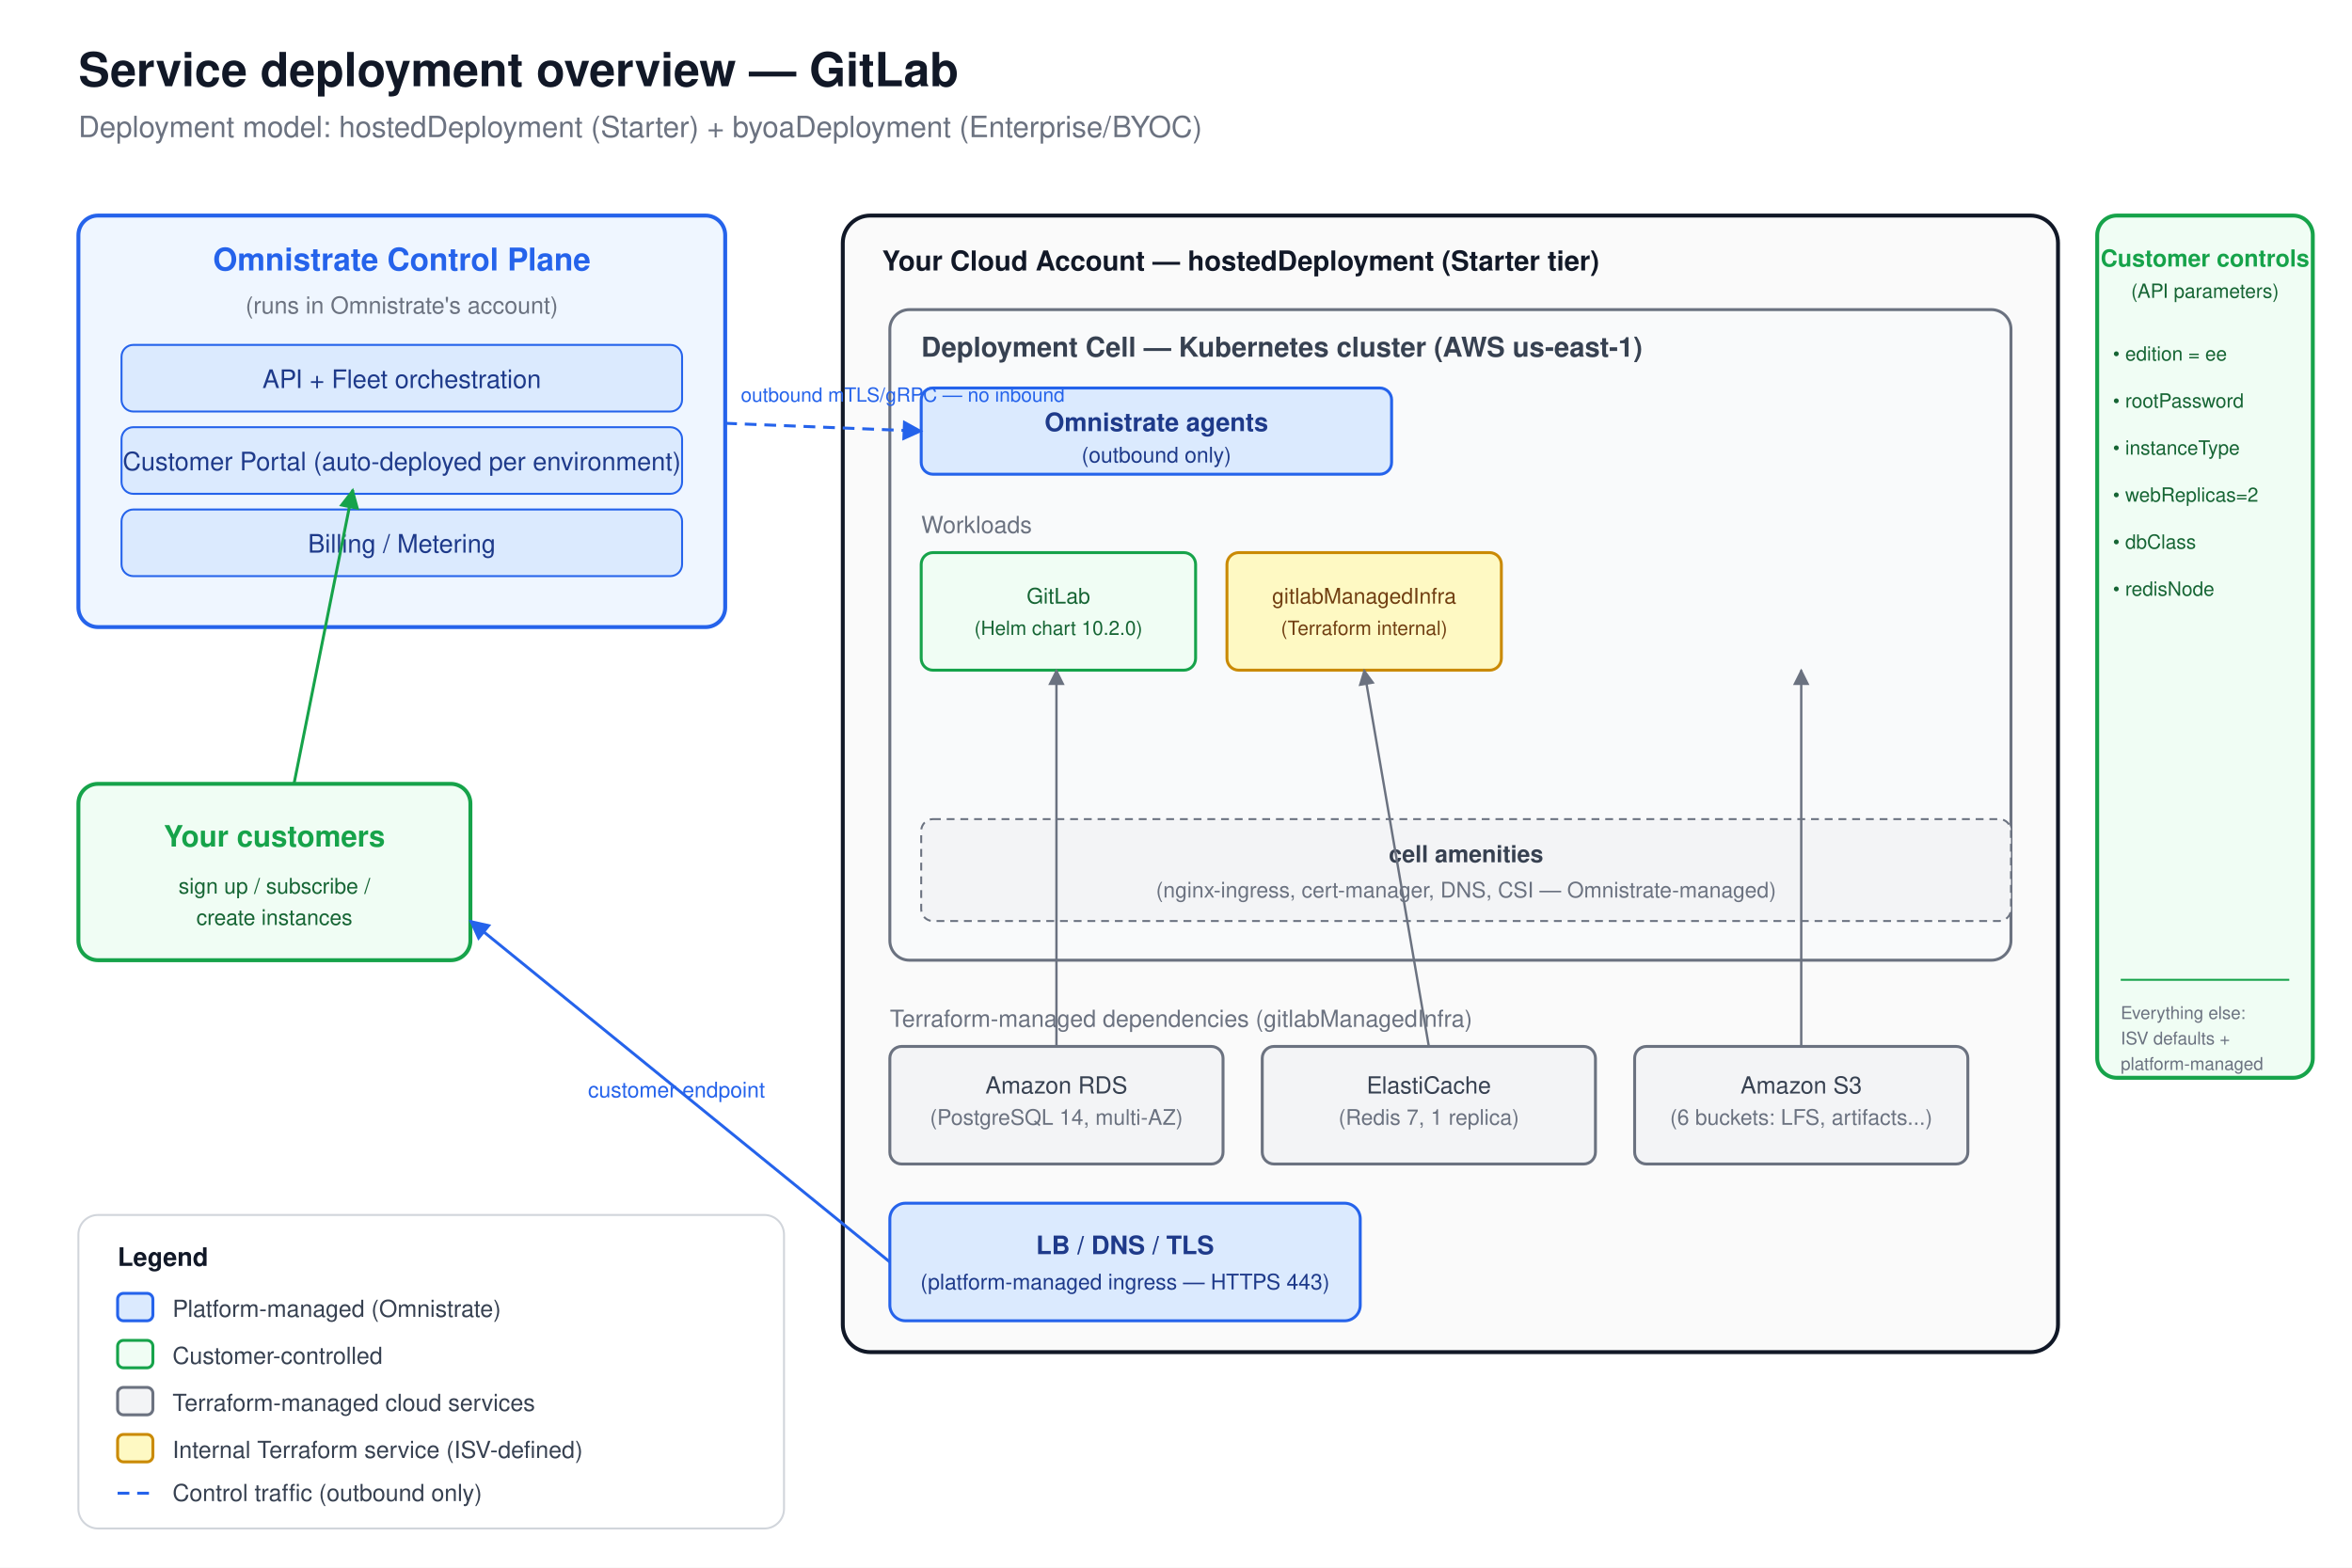
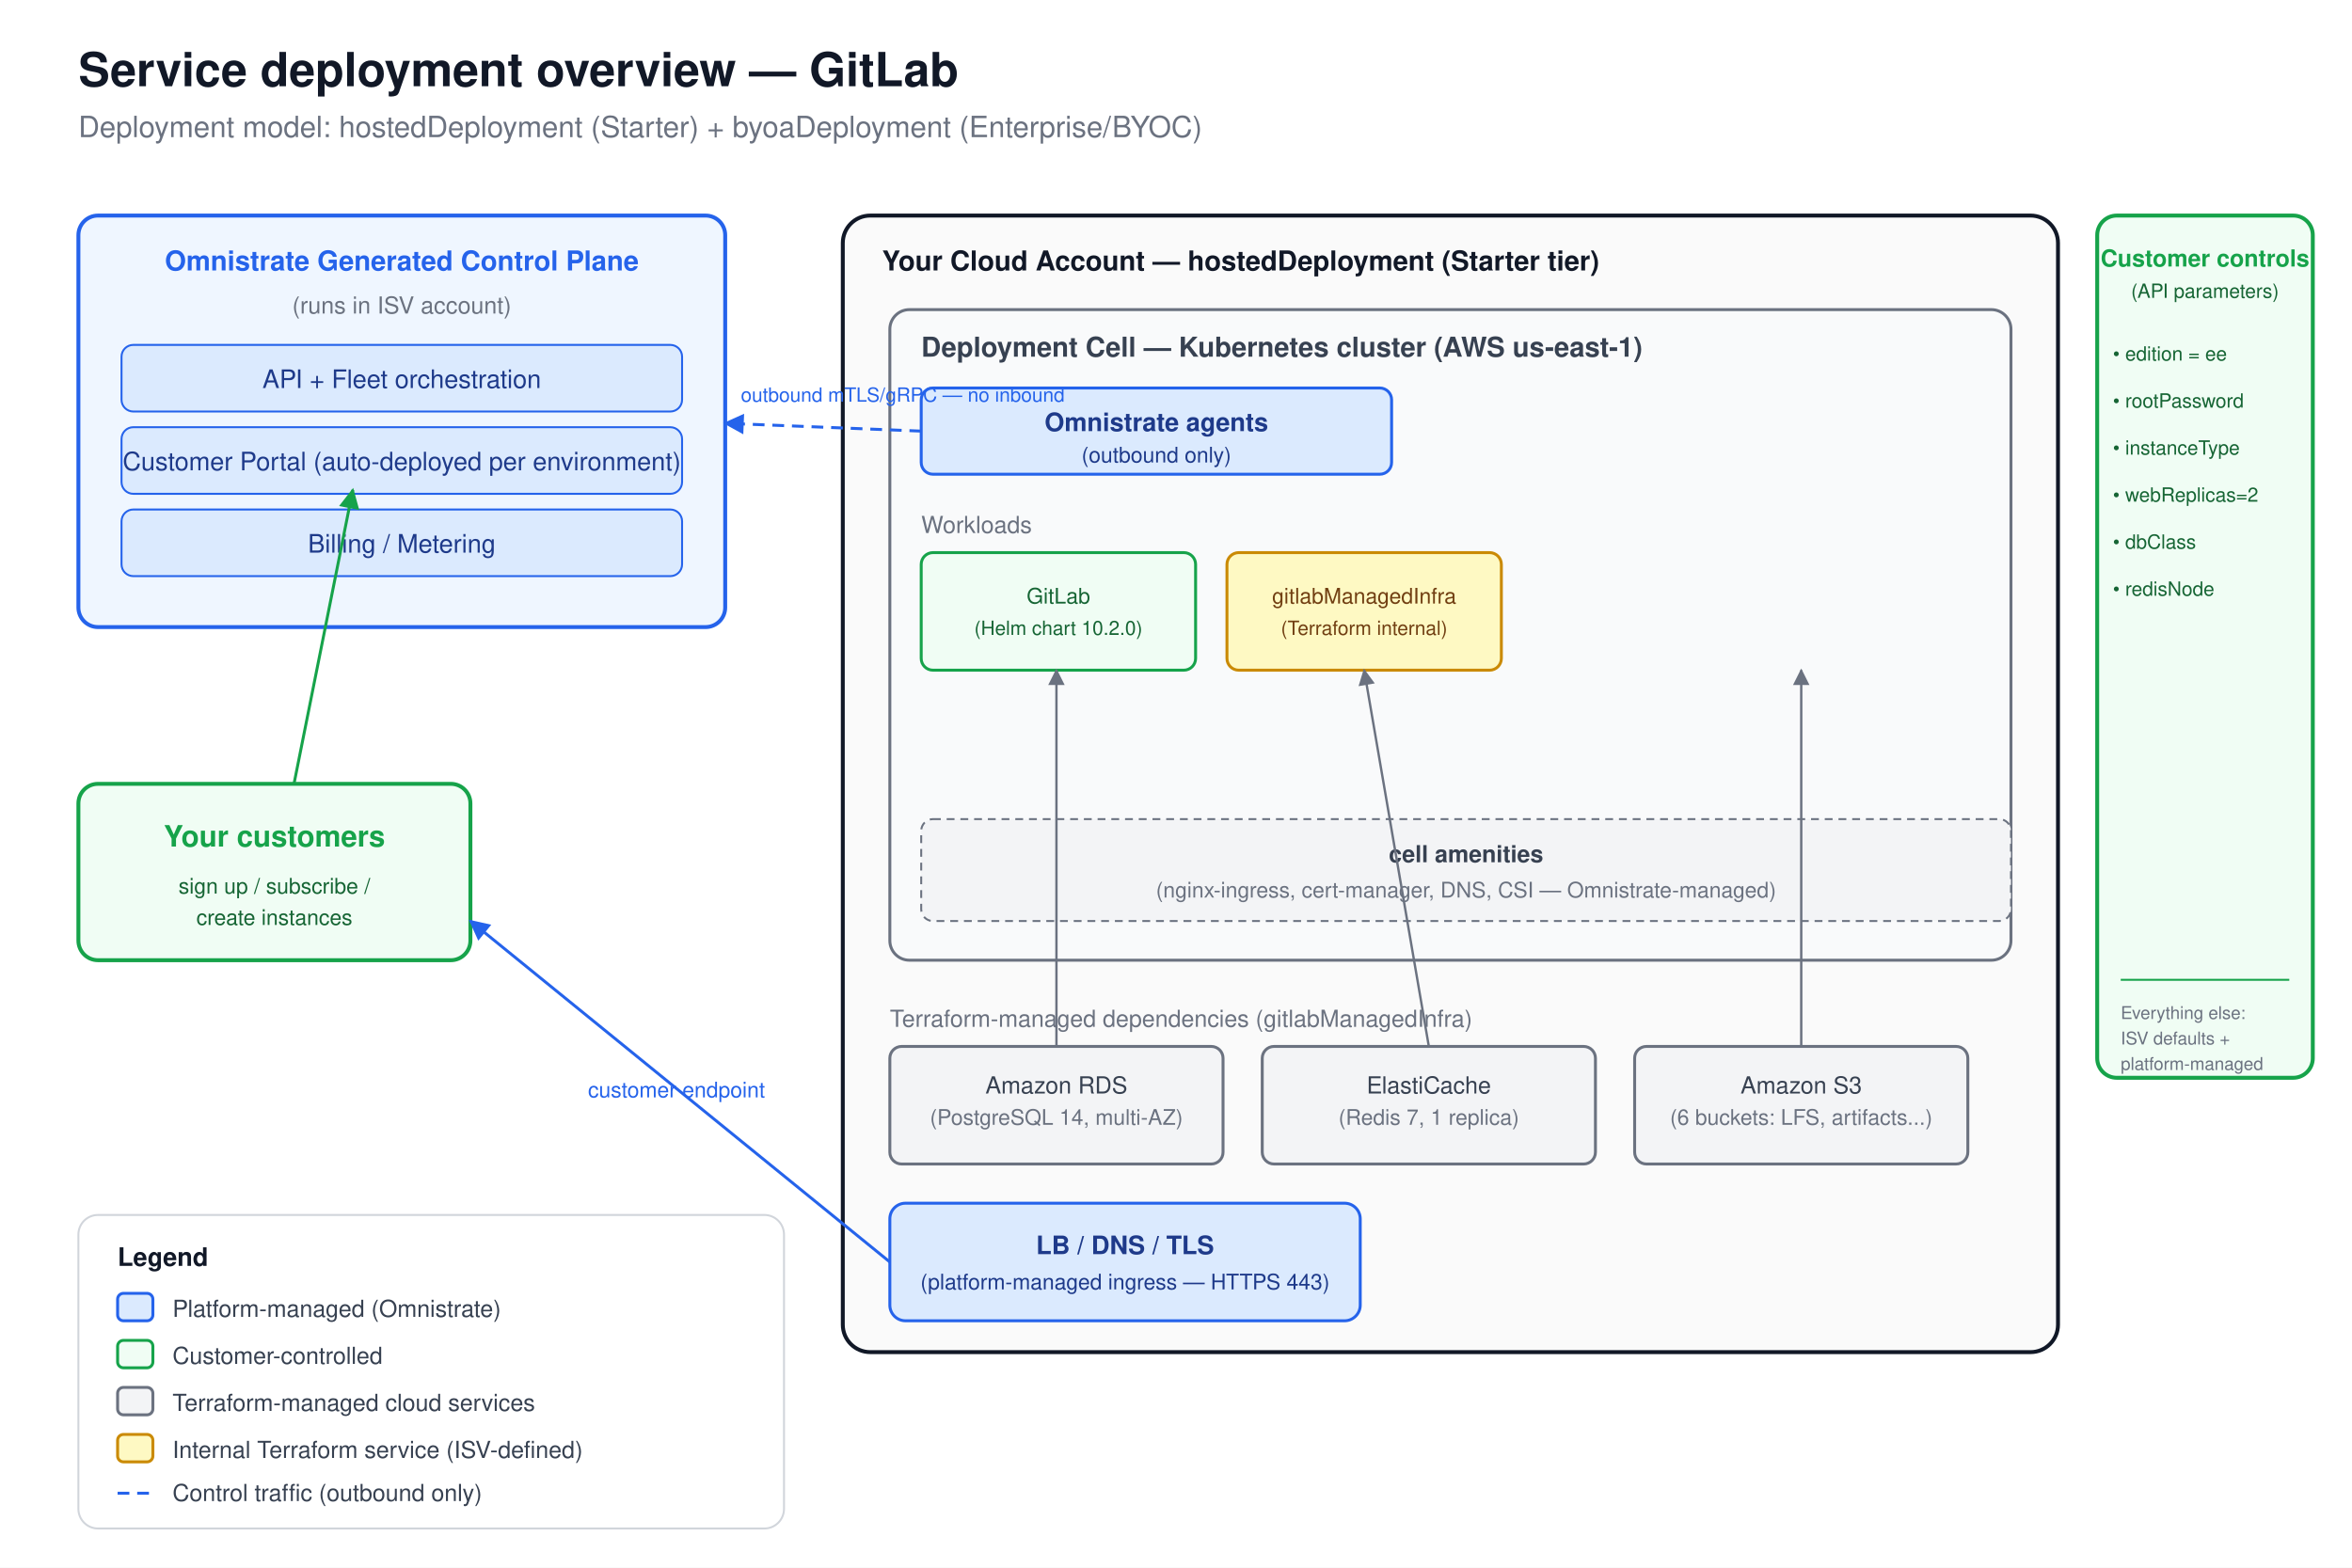
<svg xmlns="http://www.w3.org/2000/svg" width="1200" height="800" viewBox="0 0 1200 800" font-family="Helvetica, Arial, sans-serif">
  <rect x="0" y="0" width="1200" height="800" fill="#ffffff" />
  <g id="title">
    <text id="diagram-title" x="40" y="44" font-size="24" font-weight="bold" fill="#111827">Service deployment overview — GitLab</text>
    <text id="diagram-subtitle" x="40" y="70" font-size="15" fill="#6b7280">Deployment model: hostedDeployment (Starter) + byoaDeployment (Enterprise/BYOC)</text>
  </g>
  <g id="control-plane">
    <rect x="40" y="110" width="330" height="210" rx="10" fill="#eff6ff" stroke="#2563eb" stroke-width="2" />
-     <text x="205" y="138" font-size="16" font-weight="bold" fill="#2563eb" text-anchor="middle">Omnistrate Control Plane</text>
-     <text x="205" y="160" font-size="12" fill="#6b7280" text-anchor="middle">(runs in Omnistrate's account)</text>
+     <text x="205" y="138" font-size="14" font-weight="bold" fill="#2563eb" text-anchor="middle">Omnistrate Generated Control Plane</text>
+     <text x="205" y="160" font-size="12" fill="#6b7280" text-anchor="middle">(runs in ISV account)</text>
    <rect x="62" y="176" width="286" height="34" rx="6" fill="#dbeafe" stroke="#2563eb" stroke-width="1" />
    <text x="205" y="198" font-size="13" fill="#1e3a8a" text-anchor="middle">API + Fleet orchestration</text>
    <rect x="62" y="218" width="286" height="34" rx="6" fill="#dbeafe" stroke="#2563eb" stroke-width="1" />
    <text id="portal-label" x="205" y="240" font-size="13" fill="#1e3a8a" text-anchor="middle">Customer Portal (auto-deployed per environment)</text>
    <rect x="62" y="260" width="286" height="34" rx="6" fill="#dbeafe" stroke="#2563eb" stroke-width="1" />
    <text x="205" y="282" font-size="13" fill="#1e3a8a" text-anchor="middle">Billing / Metering</text>
  </g>
  <g id="customers">
    <rect x="40" y="400" width="200" height="90" rx="10" fill="#f0fdf4" stroke="#16a34a" stroke-width="2" />
    <text x="140" y="432" font-size="15" font-weight="bold" fill="#16a34a" text-anchor="middle">Your customers</text>
    <text x="140" y="456" font-size="11" fill="#166534" text-anchor="middle">sign up / subscribe /</text>
    <text x="140" y="472" font-size="11" fill="#166534" text-anchor="middle">create instances</text>
    <path id="customer-portal-link" d="M 150 400 L 180 250" fill="none" stroke="#16a34a" stroke-width="1.5" marker-end="url(#arrow-green)" />
  </g>
  <g id="dataplane-boundary">
    <rect x="430" y="110" width="620" height="580" rx="14" fill="#fafafa" stroke="#111827" stroke-width="2" stroke-dasharray="1 0" />
    <text id="boundary-label" x="450" y="138" font-size="14" font-weight="bold" fill="#111827">Your Cloud Account — hostedDeployment (Starter tier)</text>
    <g id="deployment-cell">
      <rect x="454" y="158" width="572" height="332" rx="10" fill="#f9fafb" stroke="#6b7280" stroke-width="1.5" />
      <text x="470" y="182" font-size="14" font-weight="bold" fill="#374151">Deployment Cell — Kubernetes cluster (AWS us-east-1)</text>
      <g id="dp-agent">
        <rect x="470" y="198" width="240" height="44" rx="6" fill="#dbeafe" stroke="#2563eb" stroke-width="1.5" />
        <text x="590" y="220" font-size="13" font-weight="bold" fill="#1e3a8a" text-anchor="middle">Omnistrate agents</text>
        <text x="590" y="236" font-size="11" fill="#1e3a8a" text-anchor="middle">(outbound only)</text>
      </g>
      <g id="workloads">
        <text x="470" y="272" font-size="12" fill="#6b7280">Workloads</text>
        <g id="workload-slot-1">
          <rect x="470" y="282" width="140" height="60" rx="6" fill="#f0fdf4" stroke="#16a34a" stroke-width="1.5" />
          <text id="workload-label-1" x="540" y="308" font-size="11" fill="#166534" text-anchor="middle">GitLab</text>
          <text x="540" y="324" font-size="10" fill="#166534" text-anchor="middle">(Helm chart 10.2.0)</text>
        </g>
        <g id="workload-slot-2">
          <rect x="626" y="282" width="140" height="60" rx="6" fill="#fef9c3" stroke="#ca8a04" stroke-width="1.5" />
          <text id="workload-label-2" x="696" y="308" font-size="11" fill="#713f12" text-anchor="middle">gitlabManagedInfra</text>
          <text x="696" y="324" font-size="10" fill="#713f12" text-anchor="middle">(Terraform internal)</text>
        </g>
        <g id="workload-slot-3" display="none">
          <rect x="742" y="282" width="120" height="60" rx="6" fill="#f0fdf4" stroke="#16a34a" stroke-width="1.5" />
          <text id="workload-label-3" x="802" y="316" font-size="12" fill="#166534" text-anchor="middle">workload</text>
        </g>
        <g id="workload-slot-4" display="none">
          <rect x="878" y="282" width="120" height="60" rx="6" fill="#f0fdf4" stroke="#16a34a" stroke-width="1.5" />
          <text id="workload-label-4" x="938" y="316" font-size="12" fill="#166534" text-anchor="middle">workload</text>
        </g>
      </g>
      <g id="cell-amenities">
        <rect x="470" y="418" width="556" height="52" rx="6" fill="#f3f4f6" stroke="#6b7280" stroke-width="1" stroke-dasharray="4 3" />
        <text x="748" y="440" font-size="12" font-weight="bold" fill="#374151" text-anchor="middle">cell amenities</text>
        <text x="748" y="458" font-size="11" fill="#6b7280" text-anchor="middle">(nginx-ingress, cert-manager, DNS, CSI — Omnistrate-managed)</text>
      </g>
    </g>
    <g id="managed-services">
      <text x="454" y="524" font-size="12" fill="#6b7280">Terraform-managed dependencies (gitlabManagedInfra)</text>
      <g id="svc-rds">
        <rect x="454" y="534" width="170" height="60" rx="6" fill="#f3f4f6" stroke="#6b7280" stroke-width="1.5" />
        <text x="539" y="558" font-size="12" fill="#374151" text-anchor="middle">Amazon RDS</text>
        <text x="539" y="574" font-size="11" fill="#6b7280" text-anchor="middle">(PostgreSQL 14, multi-AZ)</text>
        <path d="M 539 534 L 539 342" fill="none" stroke="#6b7280" stroke-width="1.2" marker-end="url(#arrow-gray)" />
      </g>
      <g id="svc-cache">
        <rect x="644" y="534" width="170" height="60" rx="6" fill="#f3f4f6" stroke="#6b7280" stroke-width="1.5" />
        <text x="729" y="558" font-size="12" fill="#374151" text-anchor="middle">ElastiCache</text>
        <text x="729" y="574" font-size="11" fill="#6b7280" text-anchor="middle">(Redis 7, 1 replica)</text>
        <path d="M 729 534 L 696 342" fill="none" stroke="#6b7280" stroke-width="1.2" marker-end="url(#arrow-gray)" />
      </g>
      <g id="svc-s3">
        <rect x="834" y="534" width="170" height="60" rx="6" fill="#f3f4f6" stroke="#6b7280" stroke-width="1.5" />
        <text x="919" y="558" font-size="12" fill="#374151" text-anchor="middle">Amazon S3</text>
        <text x="919" y="574" font-size="11" fill="#6b7280" text-anchor="middle">(6 buckets: LFS, artifacts...)</text>
        <path d="M 919 534 L 919 342" fill="none" stroke="#6b7280" stroke-width="1.2" marker-end="url(#arrow-gray)" />
      </g>
    </g>
    <g id="ingress">
      <rect x="454" y="614" width="240" height="60" rx="8" fill="#dbeafe" stroke="#2563eb" stroke-width="1.5" />
      <text x="574" y="640" font-size="13" font-weight="bold" fill="#1e3a8a" text-anchor="middle">LB / DNS / TLS</text>
      <text x="574" y="658" font-size="11" fill="#1e3a8a" text-anchor="middle">(platform-managed ingress — HTTPS 443)</text>
      <path id="endpoint-arrow" d="M 454 644 L 240 470" fill="none" stroke="#2563eb" stroke-width="1.5" marker-end="url(#arrow-blue)" />
      <text id="endpoint-label" x="300" y="560" font-size="11" fill="#2563eb">customer endpoint</text>
    </g>
  </g>
-   <path id="cp-link" d="M 370 216 L 470 220" fill="none" stroke="#2563eb" stroke-width="1.5" stroke-dasharray="6 4" marker-end="url(#arrow-blue)" />
+   <path id="cp-link" d="M 470 220 L 370 216" fill="none" stroke="#2563eb" stroke-width="1.5" stroke-dasharray="6 4" marker-end="url(#arrow-blue)" />
  <text id="cp-link-label" x="378" y="205" font-size="10" fill="#2563eb">outbound mTLS/gRPC — no inbound</text>
  <g id="airgap-note" display="none">
    <rect x="376" y="60" width="220" height="56" rx="6" fill="#fef3c7" stroke="#6b7280" stroke-width="1.2" stroke-dasharray="4 3" />
    <text x="486" y="84" font-size="11" fill="#374151" text-anchor="middle">signed installer artifact</text>
    <text x="486" y="100" font-size="11" fill="#374151" text-anchor="middle">delivered offline</text>
    <path d="M 486 116 L 550 198" fill="none" stroke="#6b7280" stroke-width="1.2" stroke-dasharray="4 3" marker-end="url(#arrow-gray)" />
  </g>
  <g id="customer-controls">
    <rect x="1070" y="110" width="110" height="440" rx="10" fill="#f0fdf4" stroke="#16a34a" stroke-width="2" />
    <text x="1125" y="136" font-size="12" font-weight="bold" fill="#16a34a" text-anchor="middle">Customer controls</text>
    <text x="1125" y="152" font-size="10" fill="#166534" text-anchor="middle">(API parameters)</text>
    <text id="param-line-1" x="1078" y="184" font-size="10" fill="#166534">• edition = ee</text>
    <text id="param-line-2" x="1078" y="208" font-size="10" fill="#166534">• rootPassword</text>
    <text id="param-line-3" x="1078" y="232" font-size="10" fill="#166534">• instanceType</text>
    <text id="param-line-4" x="1078" y="256" font-size="10" fill="#166534">• webReplicas=2</text>
    <text id="param-line-5" x="1078" y="280" font-size="10" fill="#166534">• dbClass</text>
    <text id="param-line-6" x="1078" y="304" font-size="10" fill="#166534">• redisNode</text>
    <line x1="1082" y1="500" x2="1168" y2="500" stroke="#16a34a" stroke-width="1" />
    <text x="1082" y="520" font-size="9" fill="#6b7280">Everything else:</text>
    <text x="1082" y="533" font-size="9" fill="#6b7280">ISV defaults +</text>
    <text x="1082" y="546" font-size="9" fill="#6b7280">platform-managed</text>
  </g>
  <g id="legend">
    <rect x="40" y="620" width="360" height="160" rx="10" fill="#ffffff" stroke="#d1d5db" stroke-width="1" />
    <text x="60" y="646" font-size="13" font-weight="bold" fill="#111827">Legend</text>
    <rect x="60" y="660" width="18" height="14" rx="3" fill="#dbeafe" stroke="#2563eb" stroke-width="1.5" />
    <text x="88" y="672" font-size="12" fill="#374151">Platform-managed (Omnistrate)</text>
    <rect x="60" y="684" width="18" height="14" rx="3" fill="#f0fdf4" stroke="#16a34a" stroke-width="1.5" />
    <text x="88" y="696" font-size="12" fill="#374151">Customer-controlled</text>
    <rect x="60" y="708" width="18" height="14" rx="3" fill="#f3f4f6" stroke="#6b7280" stroke-width="1.5" />
    <text x="88" y="720" font-size="12" fill="#374151">Terraform-managed cloud services</text>
    <rect x="60" y="732" width="18" height="14" rx="3" fill="#fef9c3" stroke="#ca8a04" stroke-width="1.5" />
    <text x="88" y="744" font-size="12" fill="#374151">Internal Terraform service (ISV-defined)</text>
    <line x1="60" y1="762" x2="78" y2="762" stroke="#2563eb" stroke-width="1.5" stroke-dasharray="6 4" />
    <text x="88" y="766" font-size="12" fill="#374151">Control traffic (outbound only)</text>
  </g>
  <defs>
    <marker id="arrow-blue" viewBox="0 0 10 10" refX="9" refY="5" markerWidth="7" markerHeight="7" orient="auto-start-reverse">
      <path d="M 0 0 L 10 5 L 0 10 z" fill="#2563eb" />
    </marker>
    <marker id="arrow-green" viewBox="0 0 10 10" refX="9" refY="5" markerWidth="7" markerHeight="7" orient="auto-start-reverse">
      <path d="M 0 0 L 10 5 L 0 10 z" fill="#16a34a" />
    </marker>
    <marker id="arrow-gray" viewBox="0 0 10 10" refX="9" refY="5" markerWidth="7" markerHeight="7" orient="auto-start-reverse">
      <path d="M 0 0 L 10 5 L 0 10 z" fill="#6b7280" />
    </marker>
  </defs>
</svg>
